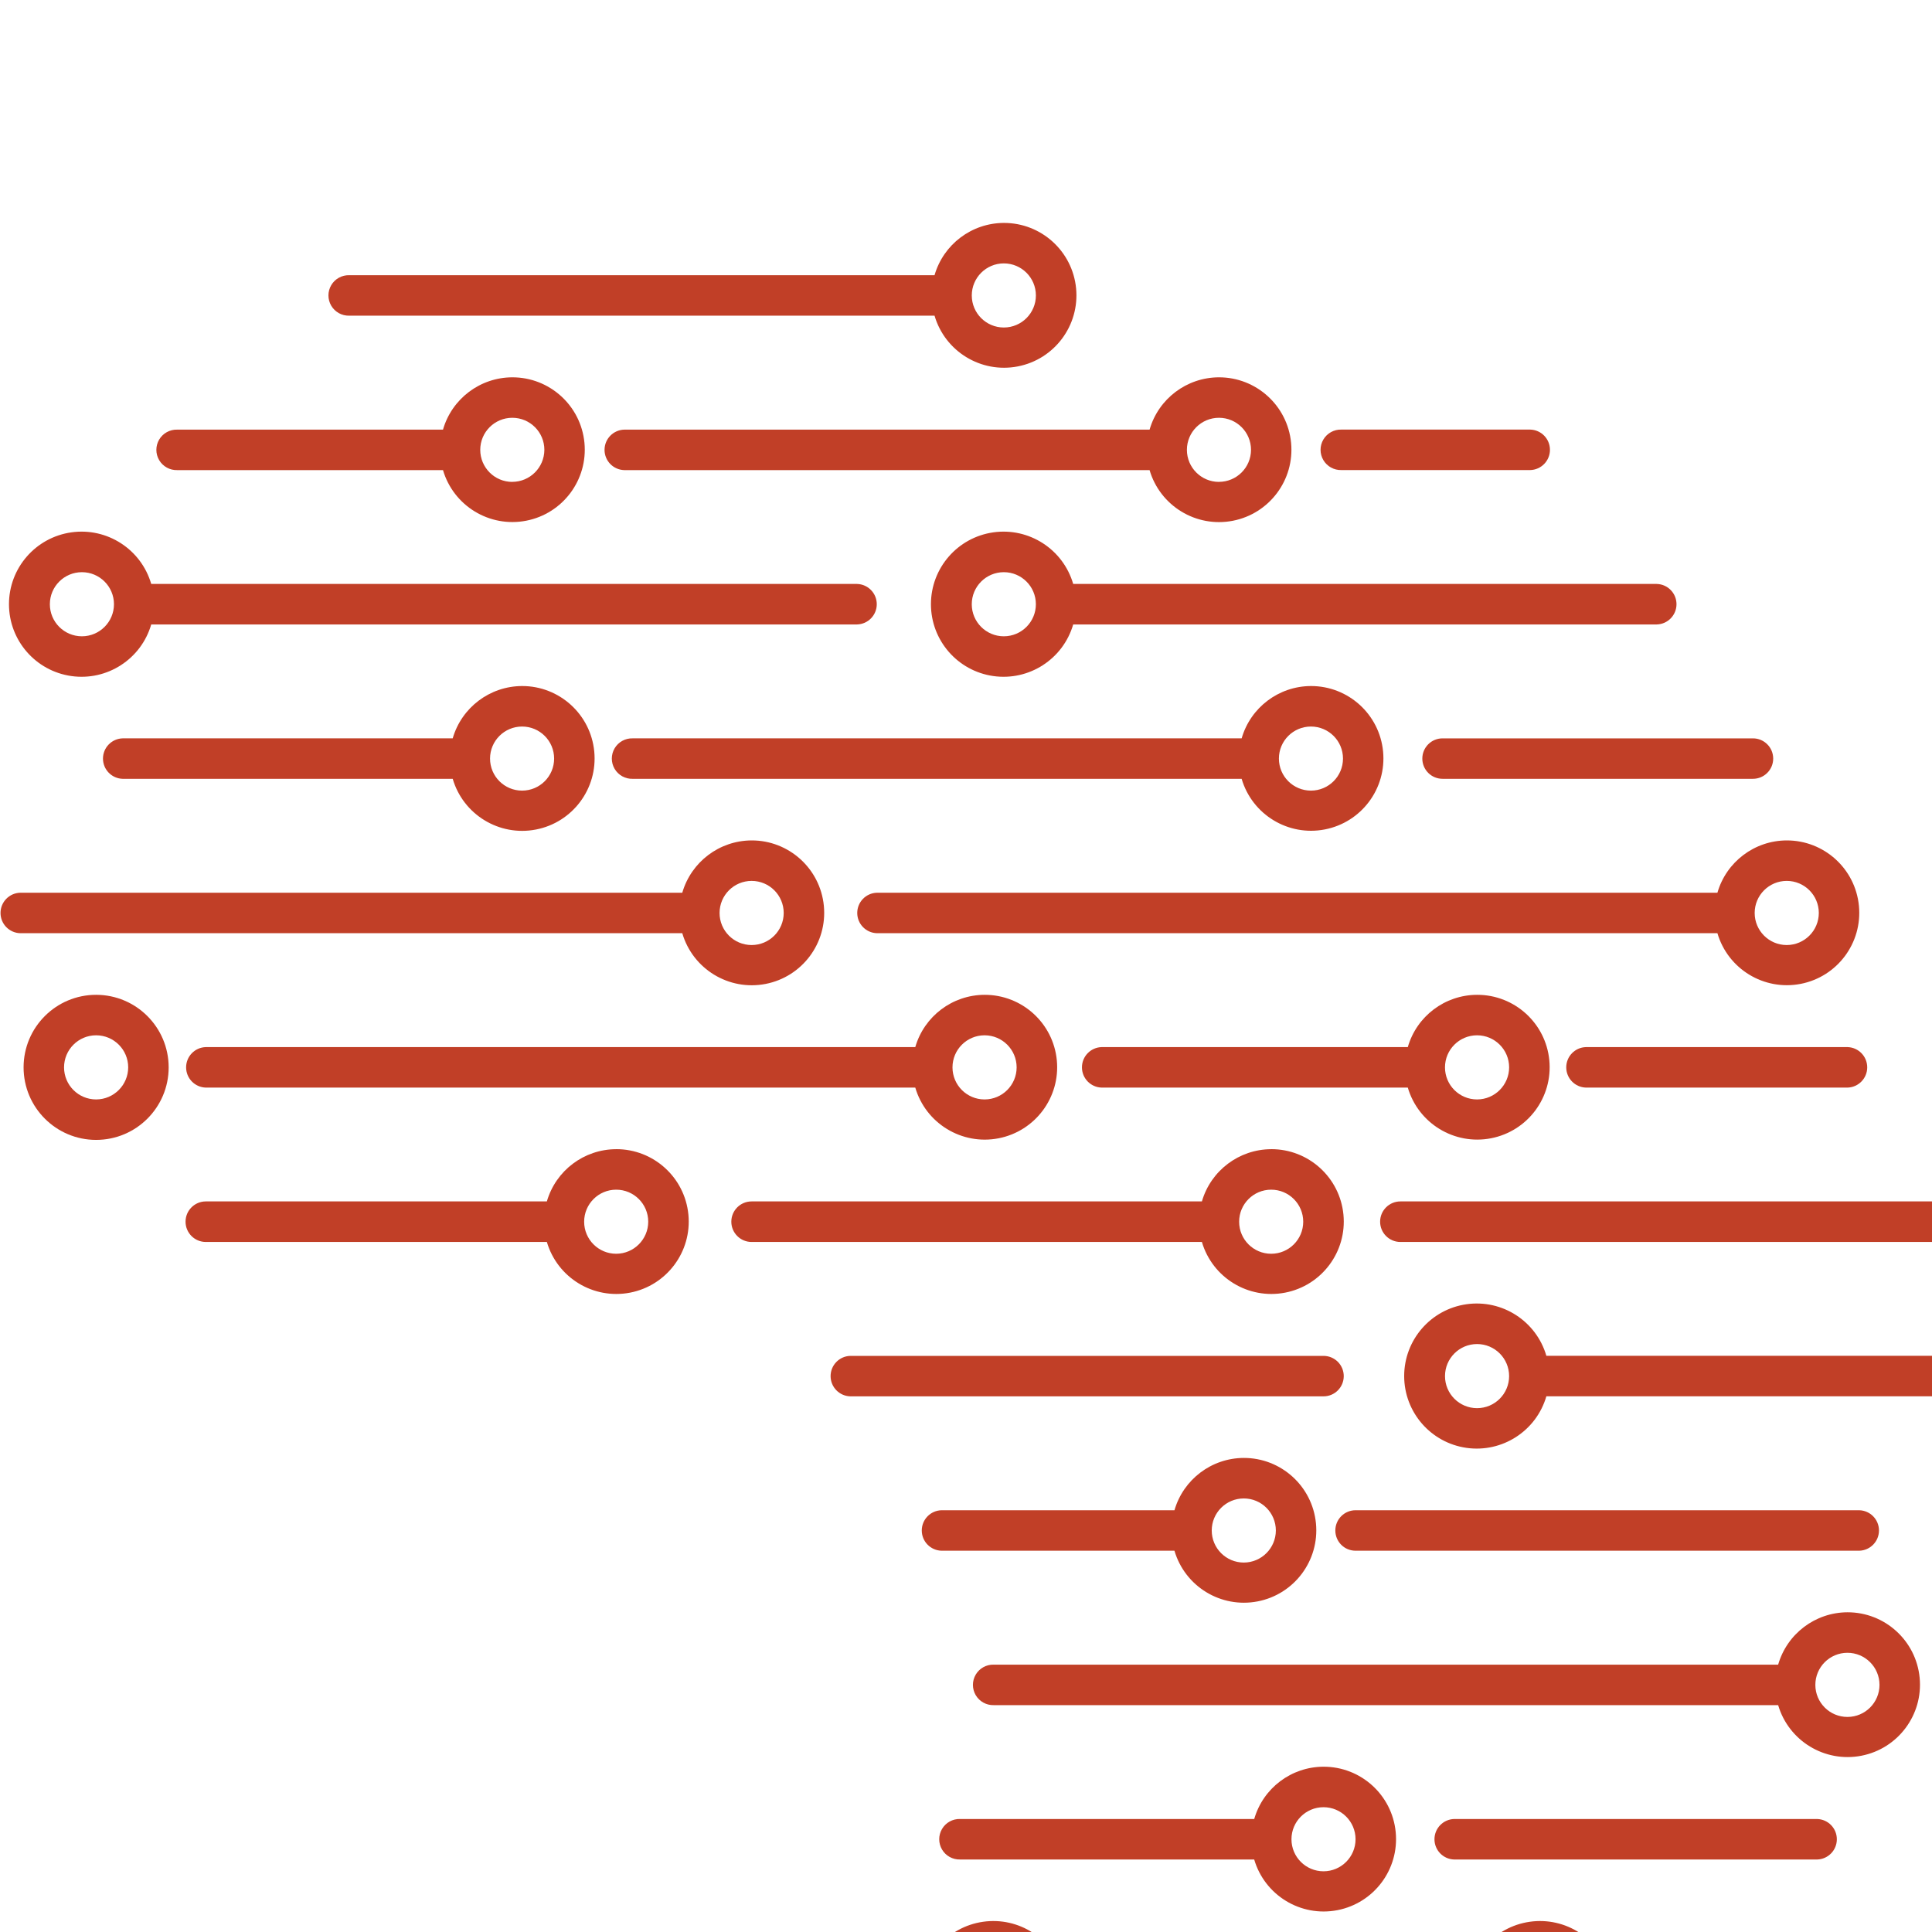
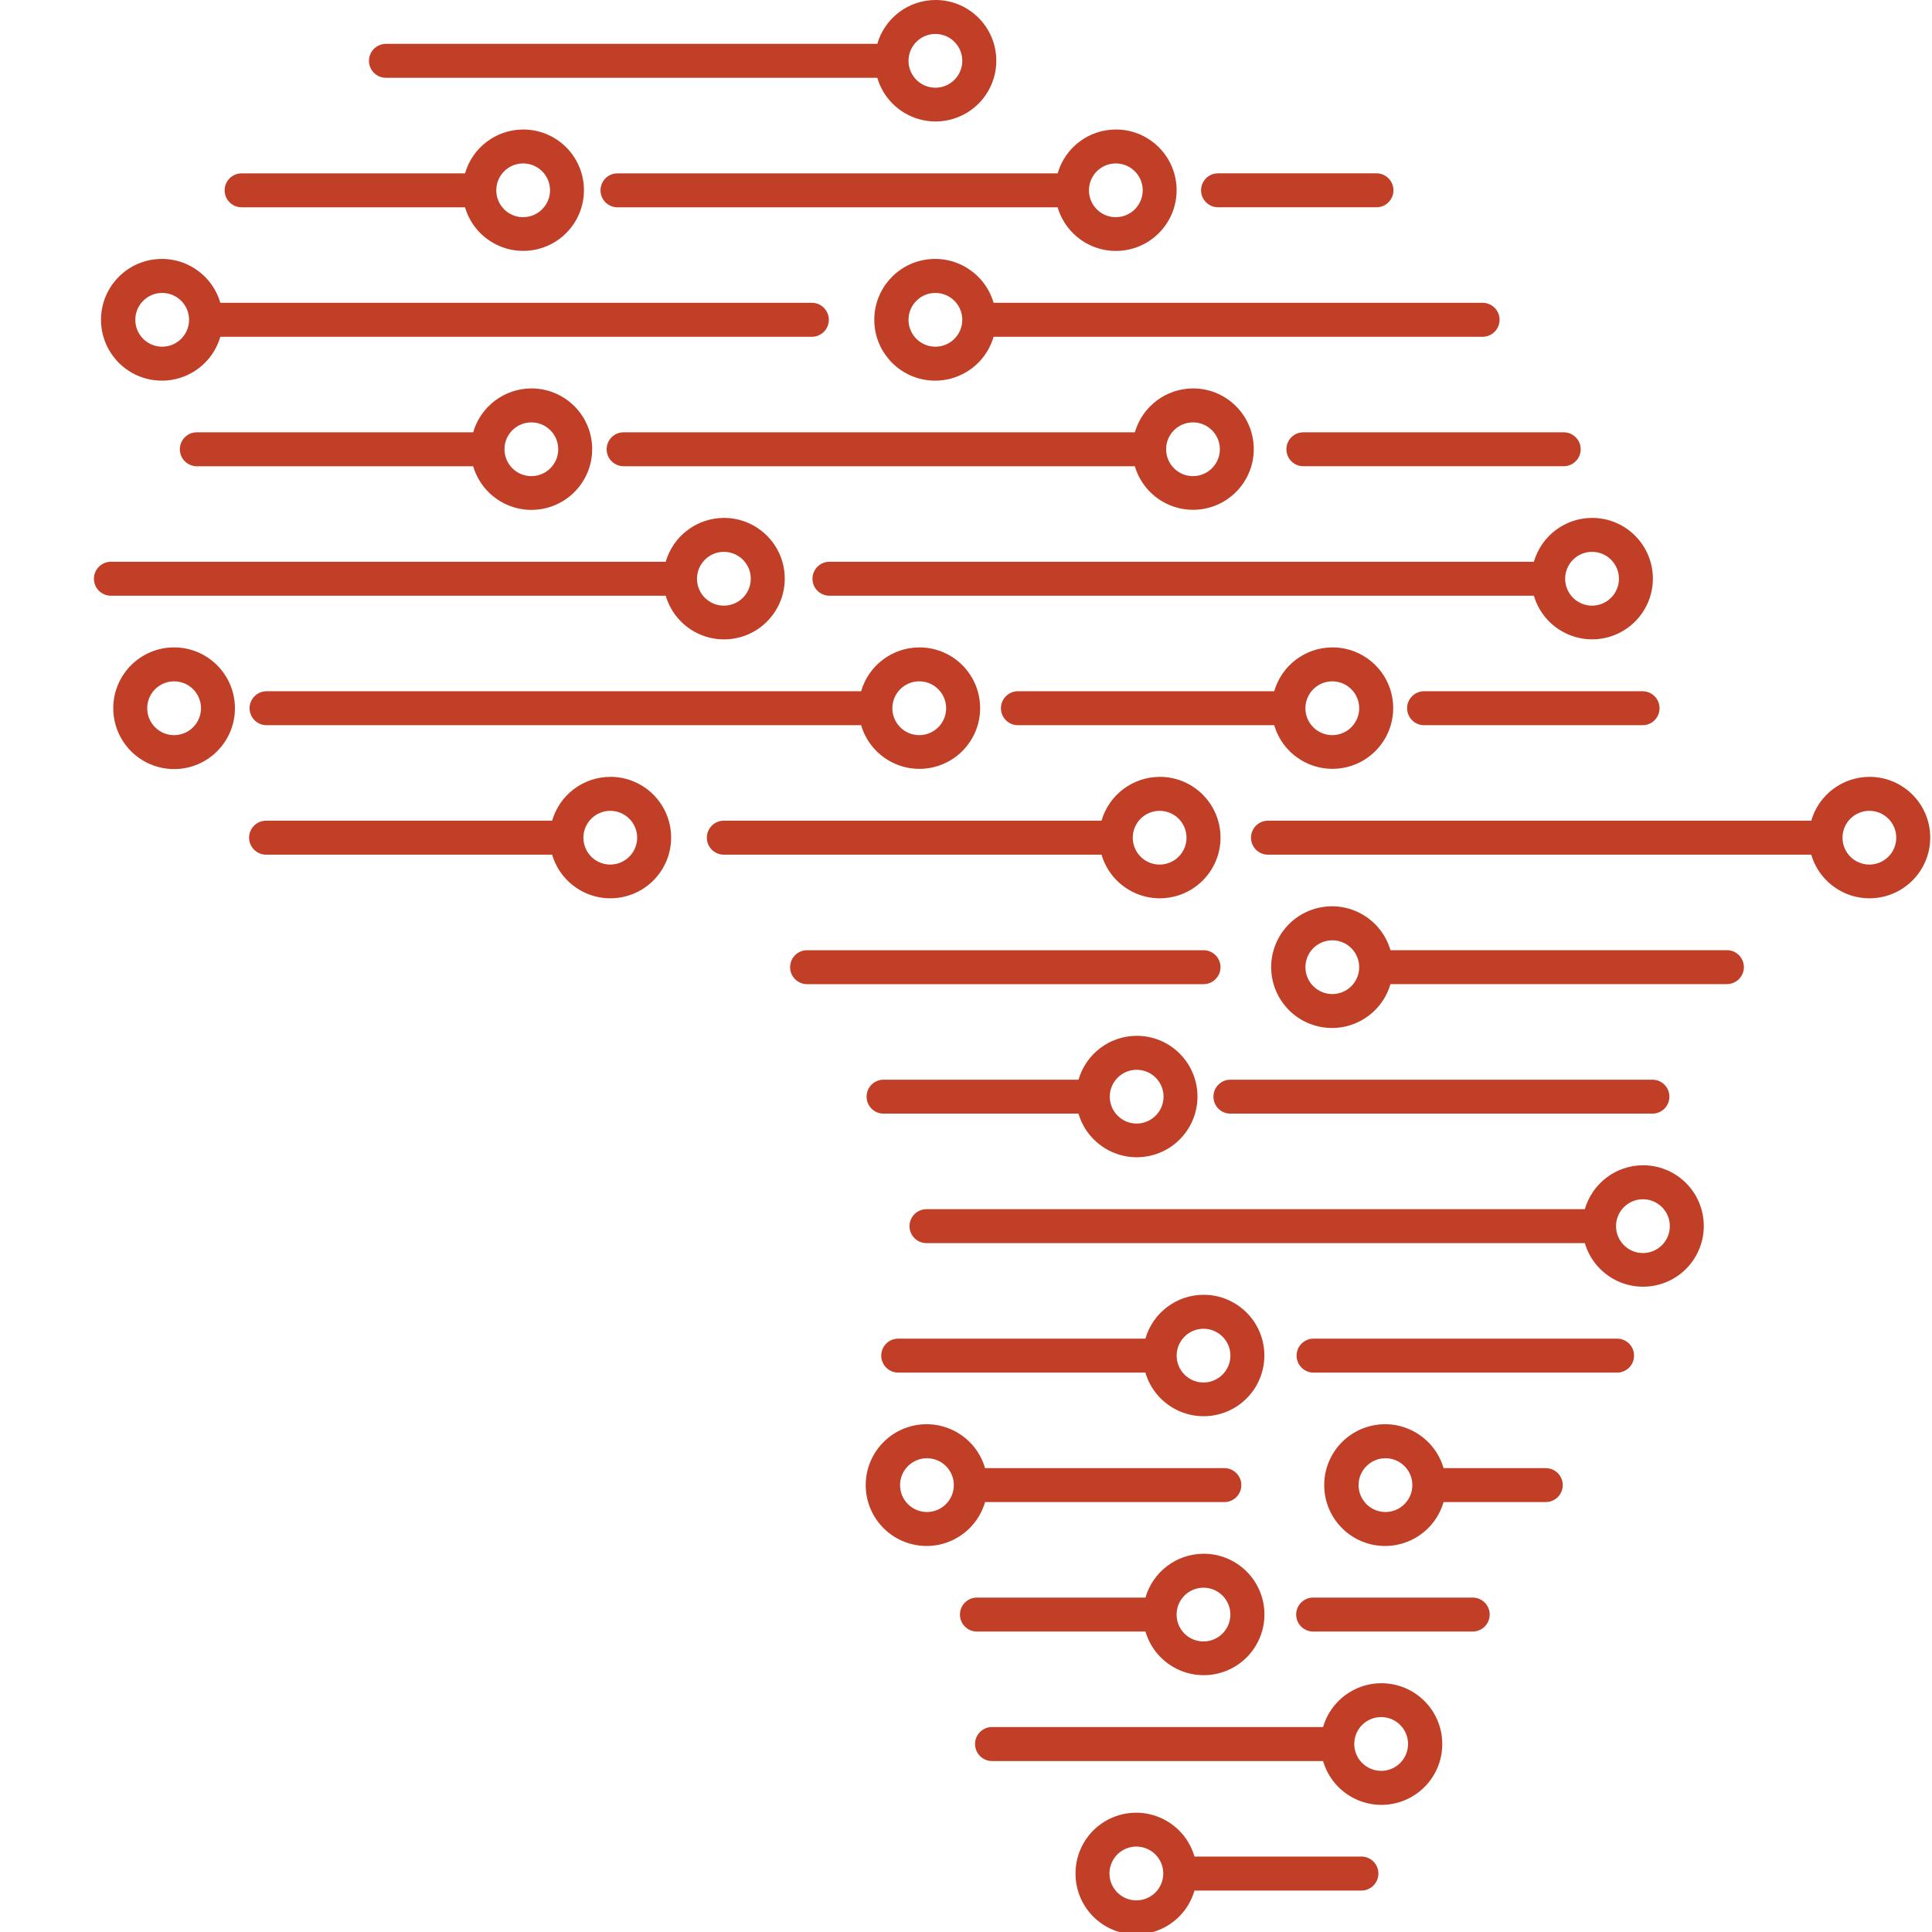
- <svg xmlns="http://www.w3.org/2000/svg" viewBox="0 0 130 100" width="95" height="95">
+ <svg xmlns="http://www.w3.org/2000/svg" viewBox="-5 0 150 155" width="95" height="95">
  <g fill="#c13f27">
    <path d="M67.559,46.5H43.136a1.363,1.363,0,0,0,0,2.725H67.559a1.363,1.363,0,0,0,0-2.725Z" transform="translate(54.712 60.897)" />
    <path d="M54.994,0a4.873,4.873,0,0,0-4.663,3.518H10.947a1.362,1.362,0,1,0,0,2.723H50.331A4.872,4.872,0,1,0,54.994,0Zm0,7.037A2.157,2.157,0,1,1,57.151,4.88,2.159,2.159,0,0,1,54.994,7.037Z" transform="translate(12.552)" />
    <path d="M28.483,4.5a4.868,4.868,0,0,0-4.661,3.52H5.934a1.362,1.362,0,1,0,0,2.723H23.822A4.869,4.869,0,1,0,28.483,4.5Zm0,7.037a2.157,2.157,0,1,1,2.16-2.155A2.163,2.163,0,0,1,28.483,11.534Z" transform="translate(5.986 5.889)" />
    <path d="M58.972,4.5a4.867,4.867,0,0,0-4.665,3.52H18.957a1.362,1.362,0,0,0,0,2.723H54.306A4.871,4.871,0,1,0,58.972,4.5Zm0,7.037a2.157,2.157,0,1,1,2.16-2.155A2.158,2.158,0,0,1,58.972,11.534Z" transform="translate(23.046 5.889)" />
    <path d="M57.315,12.513H9.821a4.883,4.883,0,1,0,0,2.725H57.315a1.363,1.363,0,0,0,0-2.725ZM5.154,16.035a2.157,2.157,0,1,1,2.16-2.16A2.161,2.161,0,0,1,5.154,16.035Z" transform="translate(0.355 11.78)" />
    <path d="M75.949,12.513H36.68a4.883,4.883,0,1,0,0,2.725H75.949a1.363,1.363,0,0,0,0-2.725ZM32.012,16.035a2.157,2.157,0,1,1,2.157-2.16A2.16,2.16,0,0,1,32.012,16.035Z" transform="translate(35.533 11.78)" />
    <path d="M31.22,13.492a4.879,4.879,0,0,0-4.668,3.52H4.345a1.362,1.362,0,0,0,0,2.723H26.553a4.872,4.872,0,1,0,4.668-6.243Zm0,7.037a2.156,2.156,0,1,1,2.157-2.155A2.156,2.156,0,0,1,31.22,20.529Z" transform="translate(3.909 17.67)" />
    <path d="M64.846,13.492a4.87,4.87,0,0,0-4.665,3.52H19.2a1.362,1.362,0,1,0,0,2.723H60.18a4.869,4.869,0,1,0,4.665-6.243Zm0,7.037A2.156,2.156,0,1,1,67,18.375,2.158,2.158,0,0,1,64.846,20.529Z" transform="translate(23.367 17.67)" />
    <path d="M87.538,17.99a4.868,4.868,0,0,0-4.663,3.52H26.321a1.362,1.362,0,0,0,0,2.723H82.875a4.871,4.871,0,1,0,4.663-6.243Zm0,7.04a2.158,2.158,0,1,1,2.16-2.16A2.162,2.162,0,0,1,87.538,25.03Z" transform="translate(32.686 23.56)" />
    <path d="M50.572,17.99a4.877,4.877,0,0,0-4.663,3.52H1.36a1.362,1.362,0,0,0,0,2.723H45.909a4.873,4.873,0,1,0,4.663-6.243Zm0,7.04a2.158,2.158,0,1,1,2.162-2.16A2.161,2.161,0,0,1,50.572,25.03Z" transform="translate(0 23.56)" />
    <path d="M59.17,22.488a4.871,4.871,0,0,0-4.663,3.518H6.769a1.363,1.363,0,0,0,0,2.725H54.507a4.872,4.872,0,1,0,4.663-6.243Zm0,7.04a2.158,2.158,0,1,1,2.157-2.16A2.16,2.16,0,0,1,59.17,29.528Z" transform="translate(7.08 29.451)" />
    <path d="M58.126,22.488a4.864,4.864,0,0,0-4.661,3.518h-20.6a1.363,1.363,0,0,0,0,2.725h20.6a4.871,4.871,0,1,0,4.663-6.243Zm0,7.04a2.158,2.158,0,1,1,2.157-2.16A2.162,2.162,0,0,1,58.126,29.528Z" transform="translate(41.263 29.451)" />
    <path d="M39.852,8.744H52.564a1.362,1.362,0,0,0,0-2.723H39.852a1.362,1.362,0,1,0,0,2.723Z" transform="translate(50.404 7.885)" />
    <path d="M41.437,16.377a1.358,1.358,0,0,0,1.36,1.36H63.686a1.36,1.36,0,1,0,0-2.721H42.8A1.358,1.358,0,0,0,41.437,16.377Z" transform="translate(54.268 19.667)" />
    <path d="M5.568,22.488a4.881,4.881,0,1,0,4.88,4.88A4.885,4.885,0,0,0,5.568,22.488Zm0,7.04a2.158,2.158,0,1,1,2.157-2.16A2.164,2.164,0,0,1,5.568,29.528Z" transform="translate(0.901 29.451)" />
    <path d="M46.977,24.011a1.363,1.363,0,0,0,0,2.725h17.6a1.363,1.363,0,0,0,0-2.725Z" transform="translate(59.738 31.446)" />
    <path d="M34.383,26.985A4.868,4.868,0,0,0,29.717,30.5H6.769a1.364,1.364,0,0,0,0,2.728H29.717a4.872,4.872,0,1,0,4.665-6.245Zm0,7.037a2.156,2.156,0,1,1,2.155-2.157A2.162,2.162,0,0,1,34.383,34.022Z" transform="translate(7.08 35.341)" />
    <path d="M57.633,26.985A4.874,4.874,0,0,0,52.968,30.5h-30.3a1.364,1.364,0,0,0,0,2.728h30.3a4.872,4.872,0,1,0,4.665-6.245Zm0,7.037a2.156,2.156,0,1,1,2.153-2.157A2.157,2.157,0,0,1,57.633,34.022Z" transform="translate(27.905 35.341)" />
    <path d="M89.82,26.985A4.872,4.872,0,0,0,85.155,30.5H41.572a1.364,1.364,0,1,0,0,2.728H85.155a4.872,4.872,0,1,0,4.665-6.245Zm0,7.037a2.156,2.156,0,1,1,2.155-2.157A2.156,2.156,0,0,1,89.82,34.022Z" transform="translate(52.657 35.341)" />
    <path d="M58.747,34.37a1.361,1.361,0,0,0-1.365-1.363H25.543a1.362,1.362,0,0,0,0,2.723H57.382A1.362,1.362,0,0,0,58.747,34.37Z" transform="translate(31.671 43.227)" />
    <path d="M77.422,35H50.464a4.881,4.881,0,1,0,0,2.723H77.422a1.362,1.362,0,1,0,0-2.723ZM45.8,38.522a2.157,2.157,0,1,1,2.157-2.155A2.158,2.158,0,0,1,45.8,38.522Z" transform="translate(53.588 41.23)" />
    <path d="M38.9,38.867a1.357,1.357,0,0,0,1.36,1.36H74.155a1.362,1.362,0,0,0,0-2.723H40.265A1.359,1.359,0,0,0,38.9,38.867Z" transform="translate(50.952 49.117)" />
    <path d="M48.543,35.98a4.874,4.874,0,0,0-4.665,3.52H28.2a1.362,1.362,0,0,0,0,2.723H43.877a4.871,4.871,0,1,0,4.665-6.243Zm0,7.04A2.157,2.157,0,1,1,50.7,40.863,2.163,2.163,0,0,1,48.543,43.02Z" transform="translate(35.149 47.121)" />
    <path d="M87.173,40.477A4.873,4.873,0,0,0,82.507,44H29.725a1.363,1.363,0,1,0,0,2.725H82.507a4.871,4.871,0,1,0,4.665-6.248Zm0,7.042a2.158,2.158,0,1,1,2.153-2.16A2.159,2.159,0,0,1,87.173,47.519Z" transform="translate(37.141 53.01)" />
    <path d="M53.2,44.976a4.863,4.863,0,0,0-4.661,3.518H28.743a1.363,1.363,0,1,0,0,2.725H48.537A4.871,4.871,0,1,0,53.2,44.976Zm0,7.037a2.156,2.156,0,1,1,2.157-2.157A2.159,2.159,0,0,1,53.2,52.013Z" transform="translate(35.855 58.902)" />
    <path d="M55.615,52.993H36.38a4.884,4.884,0,1,0,0,2.723H55.615a1.362,1.362,0,0,0,0-2.723Zm-23.9,3.52a2.157,2.157,0,1,1,2.16-2.157A2.16,2.16,0,0,1,31.717,56.513Z" transform="translate(35.149 64.792)" />
    <path d="M60.475,52.993H52.31a4.884,4.884,0,1,0,0,2.723h8.165a1.362,1.362,0,1,0,0-2.723Zm-12.832,3.52a2.157,2.157,0,1,1,2.164-2.157A2.16,2.16,0,0,1,47.642,56.513Z" transform="translate(56.003 64.792)" />
    <path d="M49.656,53.971A4.866,4.866,0,0,0,45,57.489H31.442a1.362,1.362,0,0,0,0,2.723H45a4.871,4.871,0,1,0,4.661-6.241Zm0,7.037a2.157,2.157,0,1,1,2.157-2.157A2.159,2.159,0,0,1,49.656,61.008Z" transform="translate(39.397 70.683)" />
    <path d="M41.776,56.857a1.36,1.36,0,0,0,1.363,1.36H55.978a1.362,1.362,0,0,0,0-2.723H43.139a1.362,1.362,0,0,0-1.363,1.363" transform="translate(54.712 72.677)" />
    <path d="M30.622,63.345a1.363,1.363,0,0,0,1.36,1.367H58.543a4.879,4.879,0,1,0,0-2.728H31.982A1.361,1.361,0,0,0,30.622,63.345Zm30.423,0A2.158,2.158,0,1,1,63.2,65.5,2.163,2.163,0,0,1,61.045,63.345Z" transform="translate(40.104 76.573)" />
    <path d="M34.112,67.849a4.867,4.867,0,0,0,9.543,1.363H57.047a1.364,1.364,0,0,0,0-2.728H43.655a4.867,4.867,0,0,0-9.543,1.365Zm2.723,0A2.158,2.158,0,1,1,38.992,70,2.159,2.159,0,0,1,36.835,67.849Z" transform="translate(44.675 82.463)" />
  </g>
</svg>
